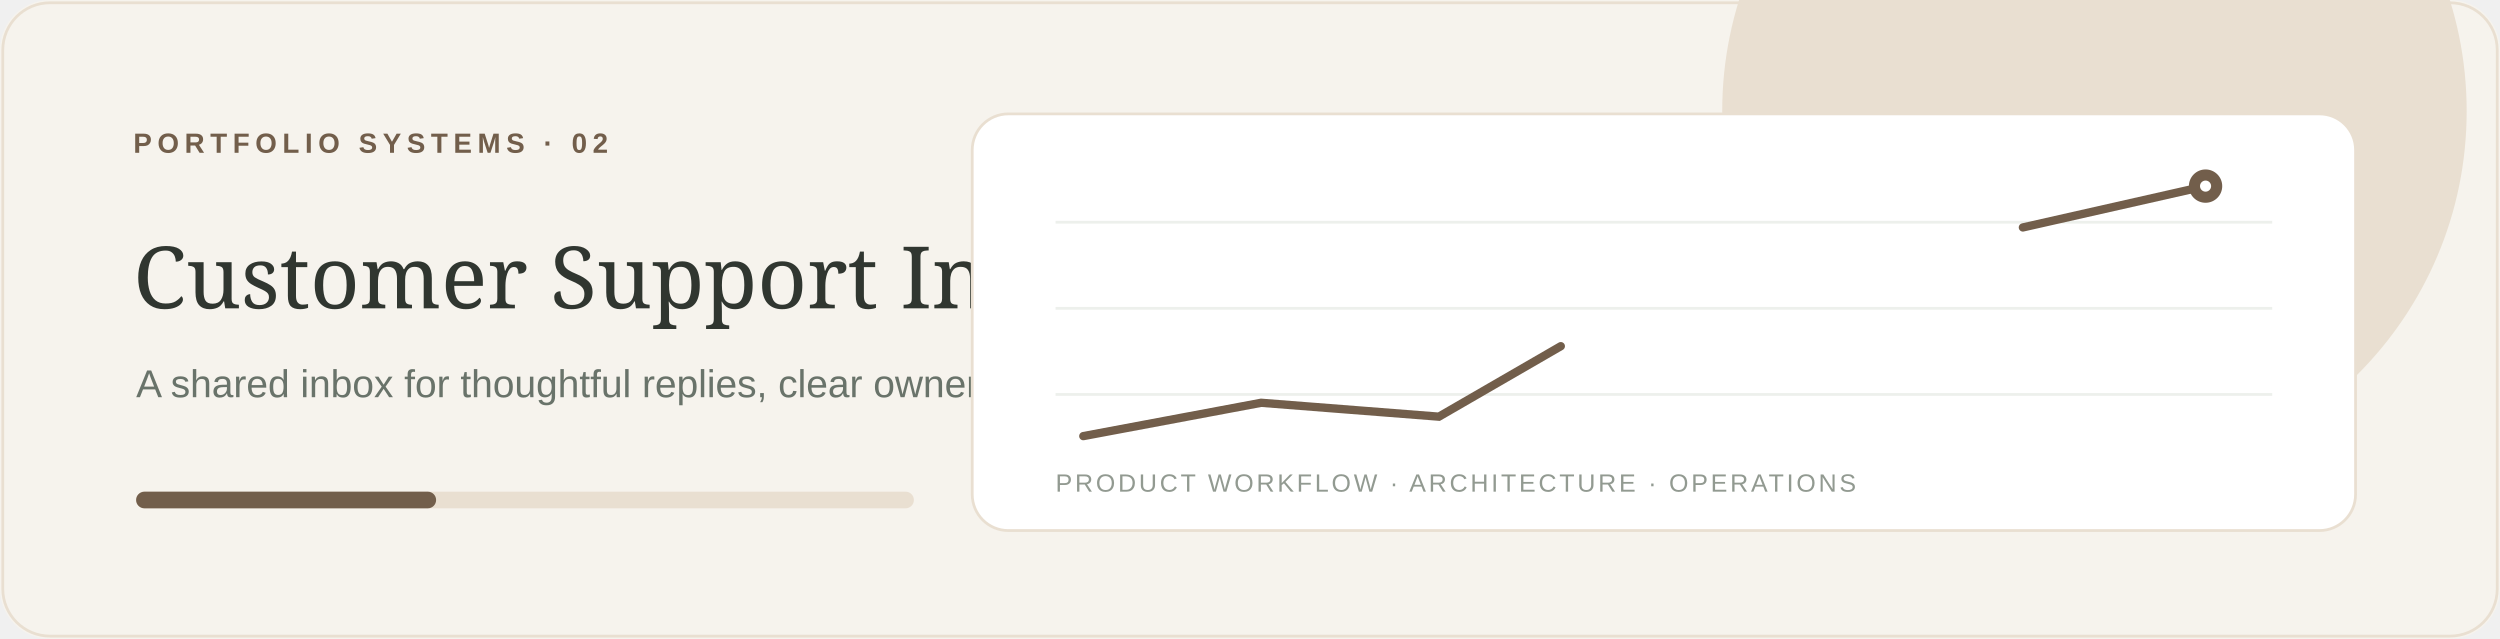
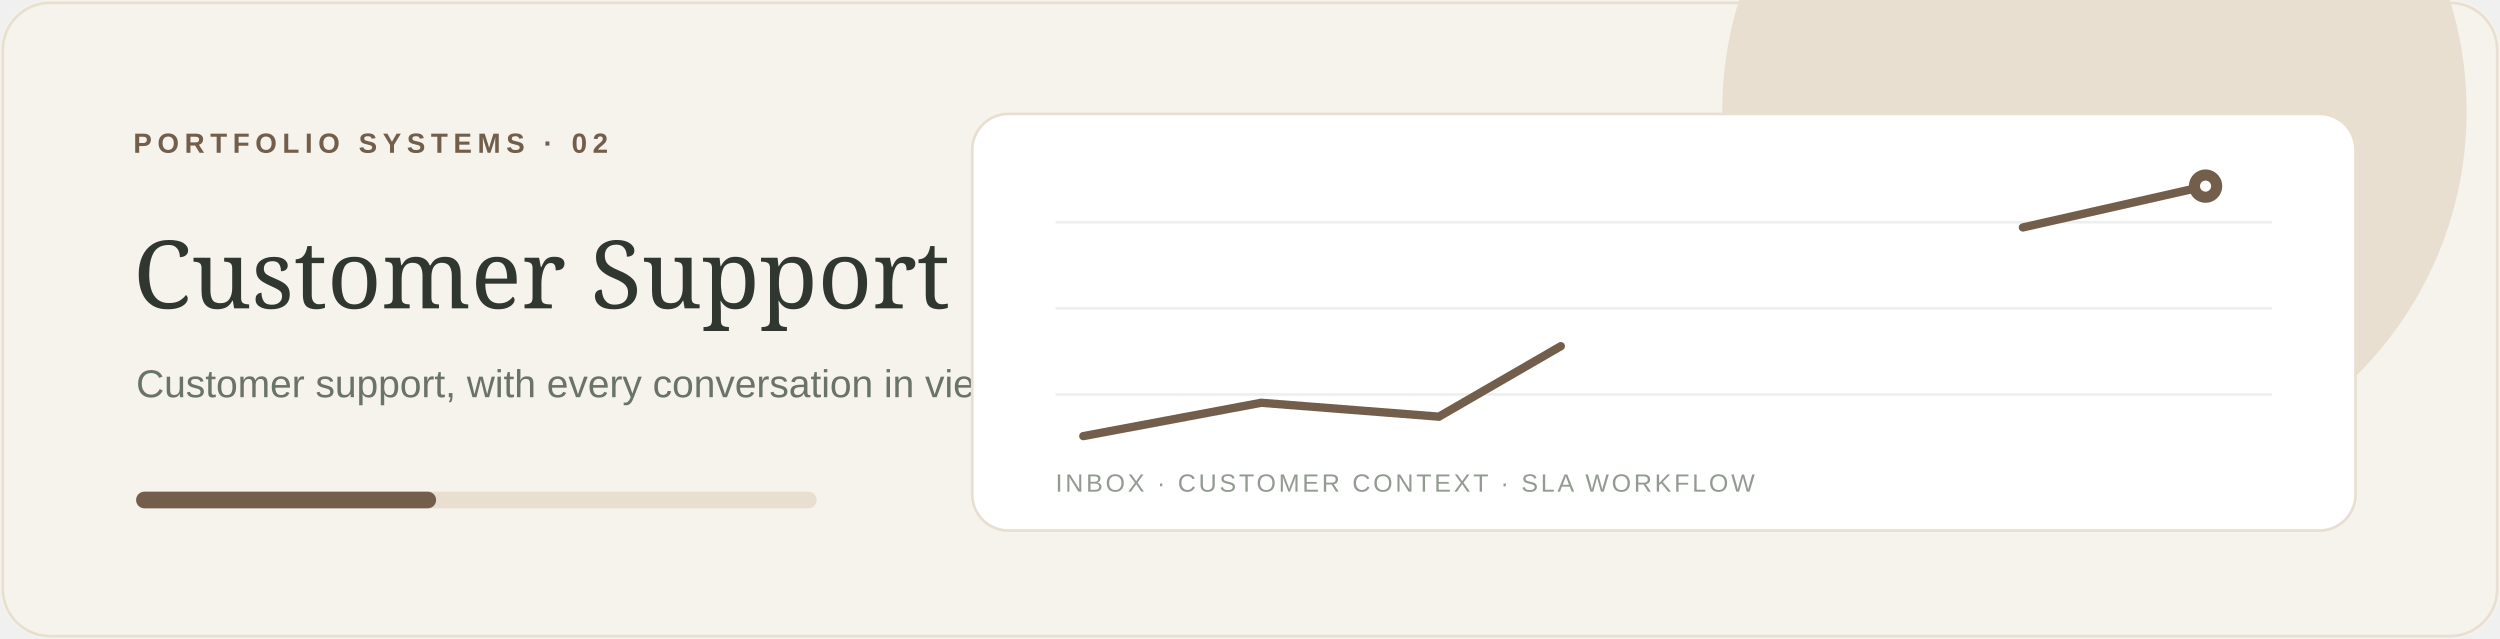
- <svg xmlns="http://www.w3.org/2000/svg" width="900" height="230" viewBox="0 0 900 230" role="img" aria-label="Relay — Customer Support Inbox">
+ <svg xmlns="http://www.w3.org/2000/svg" width="900" height="230" viewBox="0 0 900 230" role="img" aria-label="Relay shared customer support inbox">
  <style>@keyframes trace{0%{stroke-dashoffset:180}100%{stroke-dashoffset:0}}@keyframes glow{0%,100%{opacity:.4}50%{opacity:1}}.trend{stroke-dasharray:180;animation:trace 2.8s ease-in-out infinite alternate}.node{animation:glow 1.8s ease-in-out infinite alternate}@media(prefers-reduced-motion:reduce){.trend,.node{animation:none;stroke-dashoffset:0;opacity:1}}</style>
  <rect width="900" height="230" rx="18" fill="#f6f3ed" />
  <rect x="1" y="1" width="898" height="228" rx="17" fill="none" stroke="#e9dfd1" />
  <circle cx="754" cy="40" r="134" fill="#e9dfd1" />
  <text x="48" y="55" font-family="Arial,sans-serif" font-size="10" font-weight="700" letter-spacing="2" fill="#725e4b">PORTFOLIO SYSTEMS · 02</text>
-   <text x="48" y="111" font-family="Georgia,serif" font-size="31" fill="#303630">Customer Support Inbox</text>
-   <text x="49" y="143" font-family="Arial,sans-serif" font-size="14" fill="#69736a">A shared inbox for thoughtful replies, clear ownership, and support teams that keep their promises.</text>
-   <rect x="49" y="177" width="280" height="6" rx="3" fill="#e9dfd1" />
+   <text x="48" y="111" font-family="Georgia,serif" font-size="34" fill="#303630">Customer Support Inbox</text>
+   <text x="49" y="143" font-family="Arial,sans-serif" font-size="14" fill="#69736a">Customer support, with every conversation in view.</text>
+   <rect x="49" y="177" width="245" height="6" rx="3" fill="#e9dfd1" />
  <rect x="49" y="177" width="108" height="6" rx="3" fill="#725e4b" />
  <rect x="350" y="41" width="498" height="150" rx="13" fill="#fff" stroke="#e9dfd1" />
  <path d="M380 80H818M380 111H818M380 142H818" stroke="#edf0ec" />
  <path class="trend" d="M390 157L454 145L518 150L582 113L646 122L710 86L794 67" fill="none" stroke="#725e4b" stroke-width="3" stroke-linecap="round" />
  <circle class="node" cx="794" cy="67" r="6" fill="#725e4b" />
  <circle cx="794" cy="67" r="2" fill="#fff" />
-   <text x="380" y="177" font-family="Arial,sans-serif" font-size="9" letter-spacing="1" fill="#929a91">PRODUCT WORKFLOW · ARCHITECTURE · OPERATIONS</text>
+   <text x="380" y="177" font-family="Arial,sans-serif" font-size="9" letter-spacing="1" fill="#929a91">INBOX · CUSTOMER CONTEXT · SLA WORKFLOW</text>
</svg>
